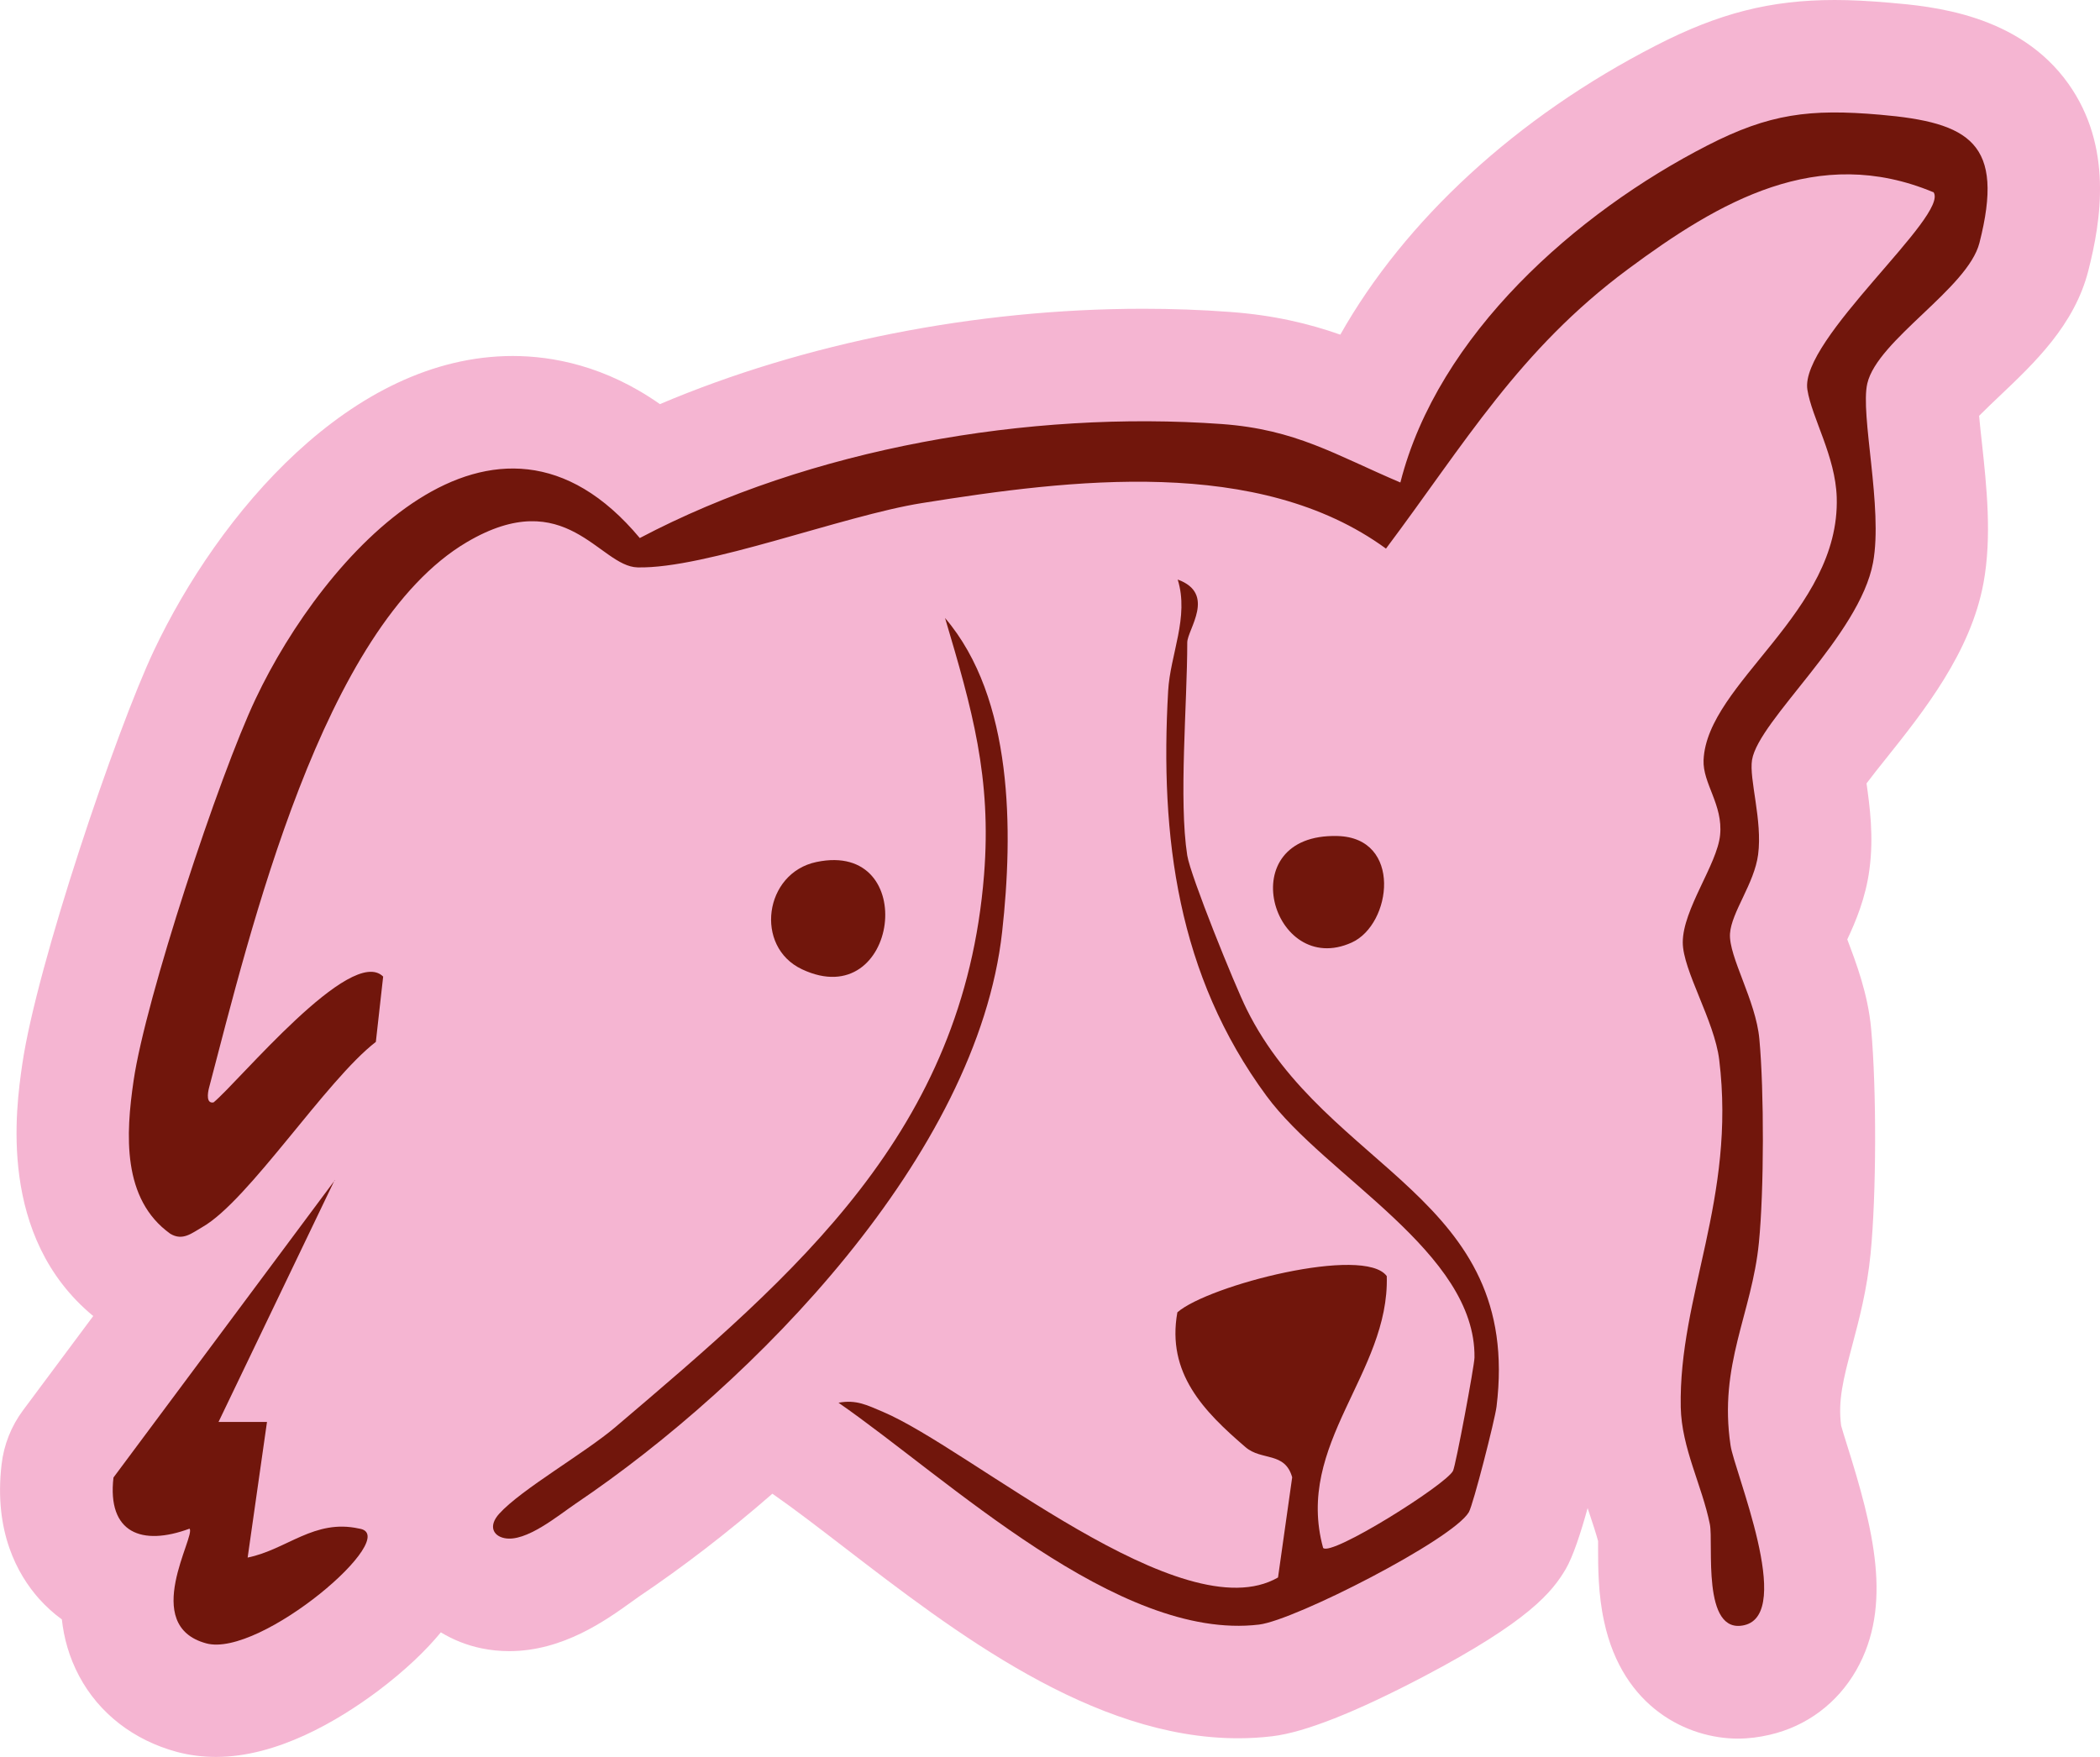
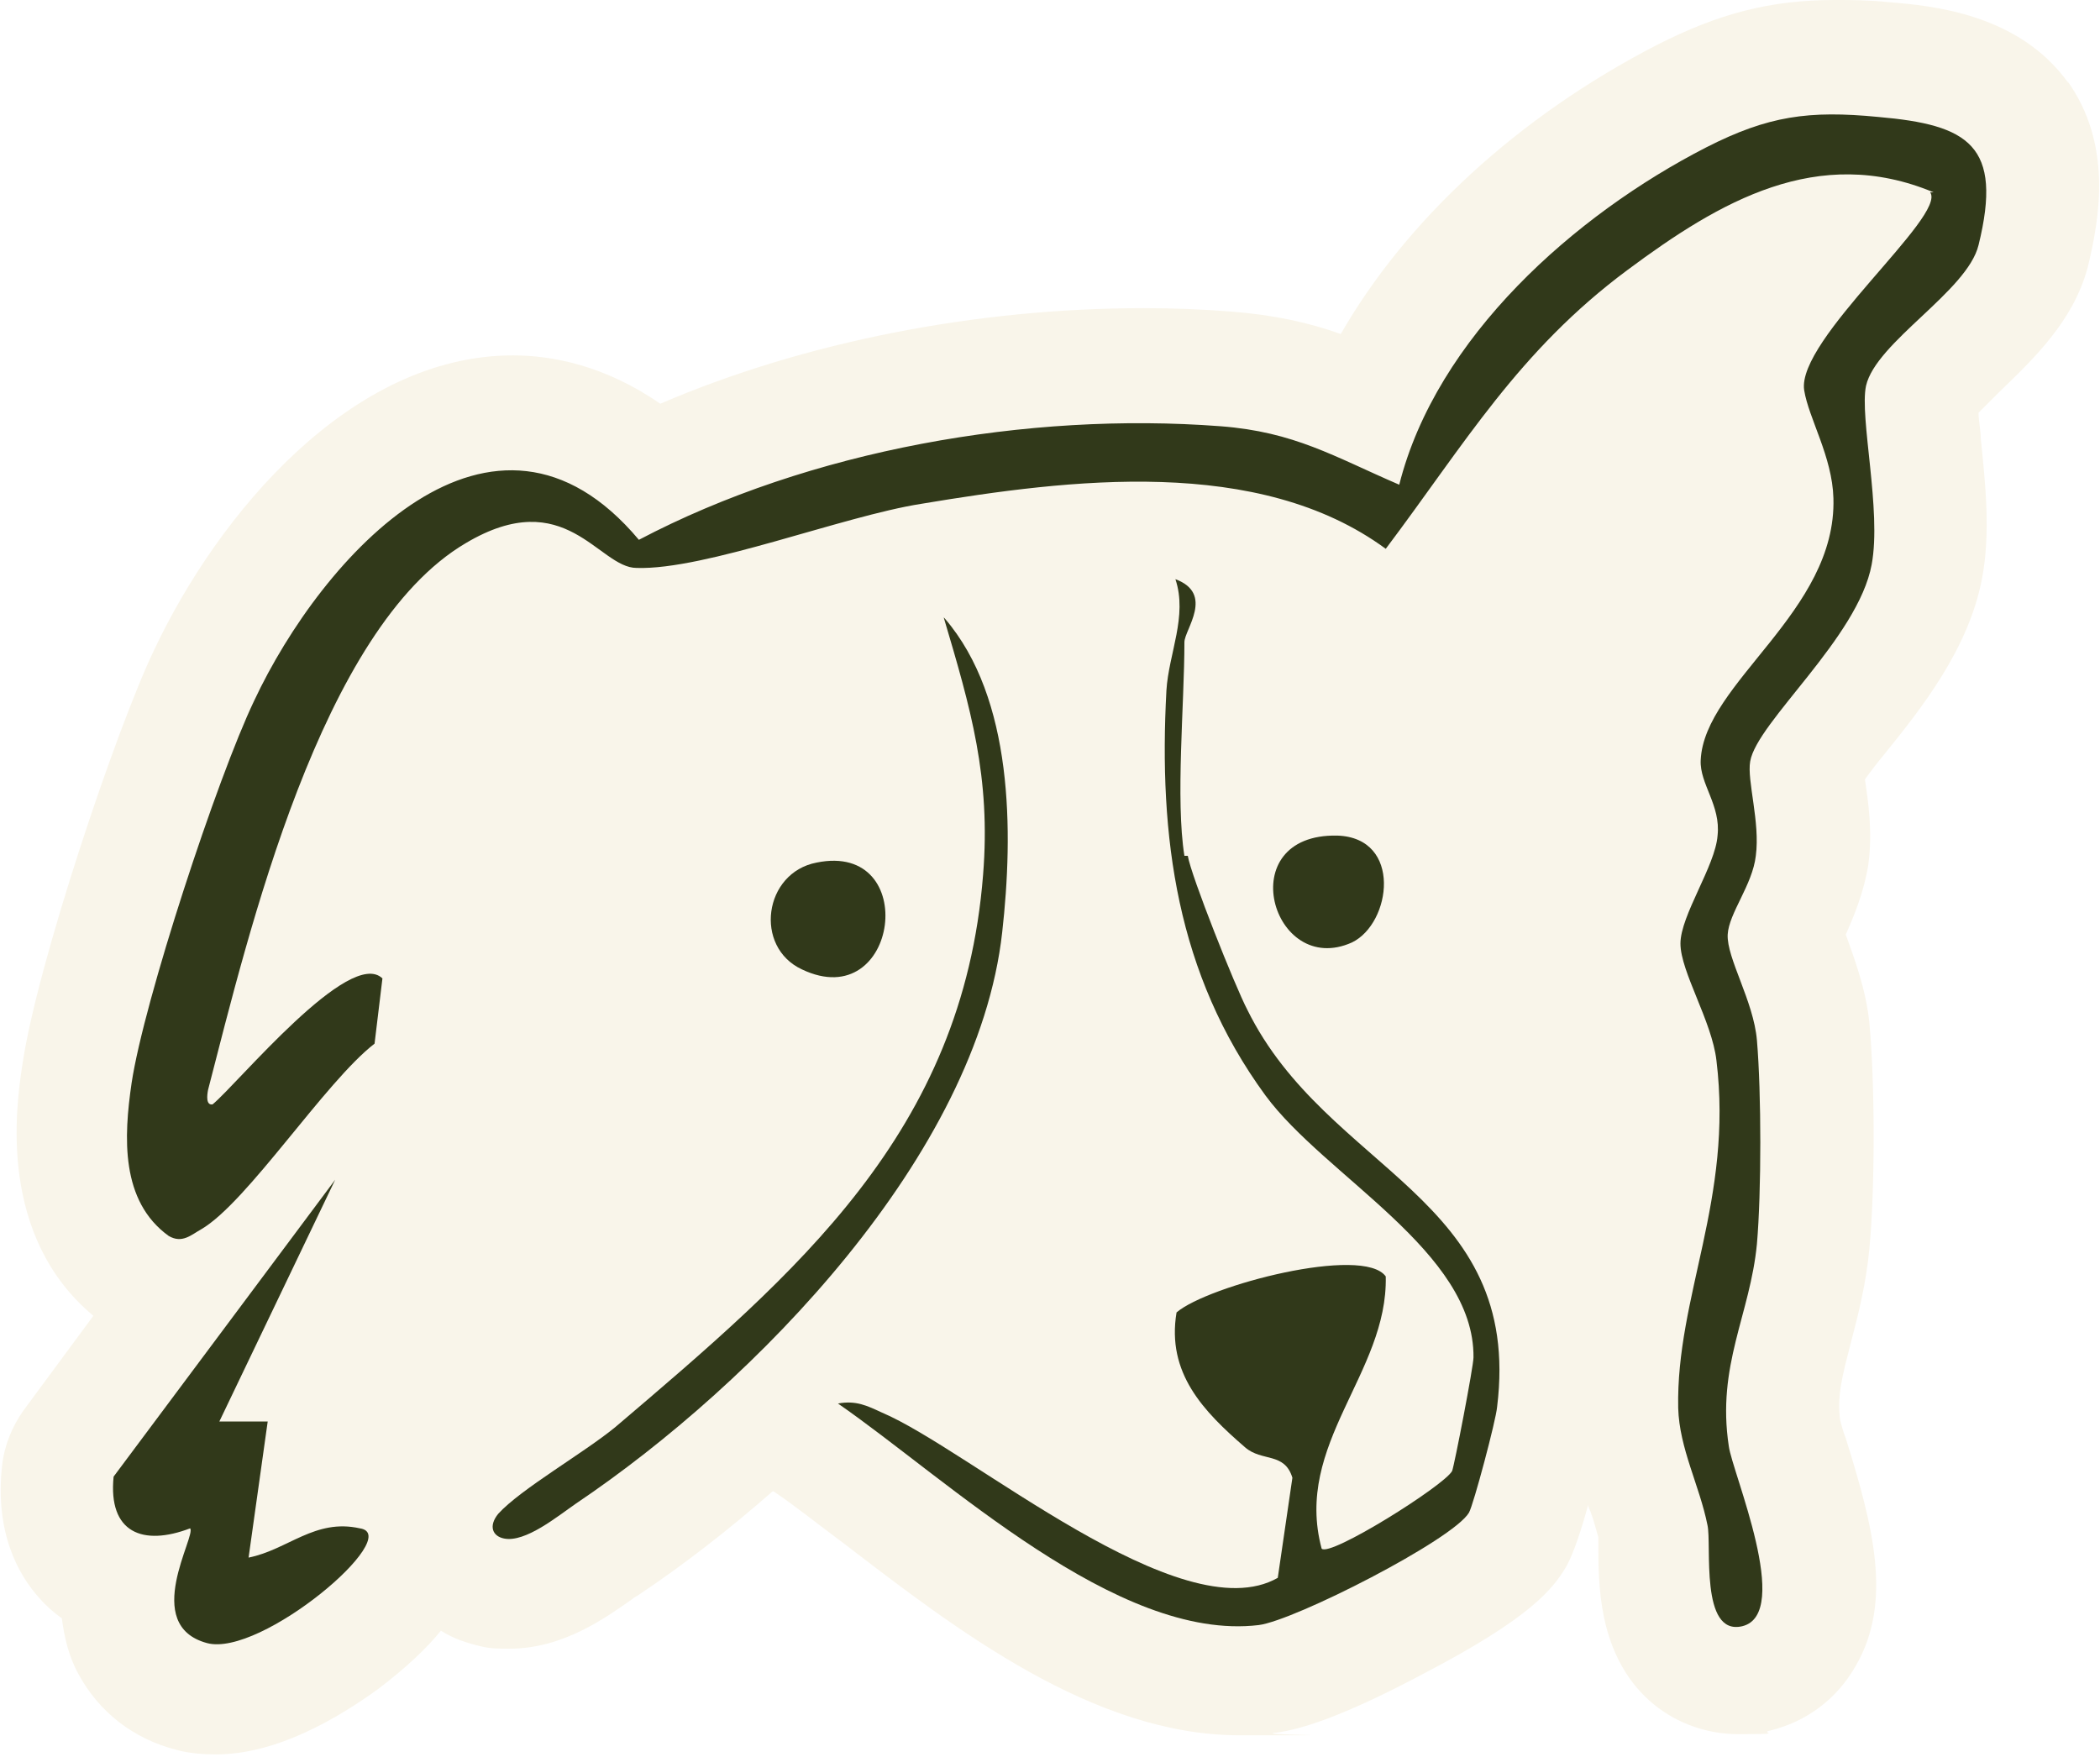
- <svg xmlns="http://www.w3.org/2000/svg" id="Capa_2" data-name="Capa 2" viewBox="0 0 186.73 156.25">
+ <svg xmlns="http://www.w3.org/2000/svg" id="Capa_2" version="1.1" viewBox="0 0 186.7 156.2">
  <defs>
    <style>
-       .cls-1 {
-         fill: #71160c;
+       .st0 {
+         fill: #31391a;
      }

-       .cls-2 {
-         fill: #f5b5d2;
+       .st1 {
+         fill: #f9f5ea;
      }
    </style>
  </defs>
-   <g id="Capa_1-2" data-name="Capa 1">
-     <g>
-       <path class="cls-2" d="M183.92,7.45c-4.42-6.22-12.18-6.89-15.91-7.21-1.86-.16-3.4-.24-4.87-.24-5.7,0-10.3,1.17-15.88,4.04-12.44,6.38-22.35,15.57-28.08,25.72-2.77-.97-5.92-1.74-9.84-2.02-2.51-.19-5.11-.28-7.7-.28-14.9,0-30.17,3.05-42.96,8.48-4.86-3.42-9.58-4.28-13.09-4.28-14.4,0-26.19,14.12-31.91,26.21-3.36,7.12-10.42,27.98-11.7,36.78-.56,3.87-2.22,15.34,6.31,22.39l-6.24,8.38c-1.05,1.41-1.71,3.07-1.91,4.82-.7,6,1.43,9.8,3.33,11.94.62.69,1.3,1.31,2.03,1.84.18,1.64.64,3.35,1.54,5.04,1.76,3.31,4.84,5.7,8.68,6.74,1.11.3,2.29.45,3.49.45h0c5.41,0,10.79-3.18,14.36-5.84,2.52-1.9,4.32-3.65,5.63-5.24,1.09.66,2.3,1.15,3.61,1.42.81.17,1.64.25,2.48.25,4.77,0,8.6-2.75,10.88-4.39.24-.17.45-.33.63-.45,3.86-2.6,7.9-5.69,11.88-9.16.06.04.11.08.17.12,1.78,1.24,3.9,2.87,6.15,4.6,9.87,7.59,22.14,17.03,35.09,17.03,1.02,0,2.04-.06,3.04-.18,2.87-.34,7.4-2.13,13.44-5.3,9.4-4.94,11.46-7.54,12.66-9.58.64-1.1,1.33-3.2,1.94-5.41.07.21.14.43.21.63.28.84.54,1.64.72,2.3v.53c0,1.77,0,4.2.54,6.64,1.65,7.67,7.44,10.4,11.89,10.4.94,0,1.89-.12,2.83-.34,3.29-.76,6.02-2.81,7.7-5.75,3.27-5.74,1.54-12.53-.87-20.17-.16-.52-.38-1.2-.48-1.58-.28-2.21.16-4.01.99-7.13.62-2.33,1.32-4.98,1.63-8.15.52-5.26.54-14.61.05-20-.28-3.12-1.35-5.91-2.12-7.95t0-.01c.73-1.55,1.64-3.69,1.97-6.23.39-2.9.03-5.59-.26-7.64.53-.71,1.21-1.56,1.74-2.22,3.35-4.2,7.52-9.43,8.66-15.6.76-4.12.28-8.6-.15-12.55-.08-.69-.17-1.56-.24-2.32.57-.57,1.29-1.26,1.84-1.78,3.11-2.95,6.64-6.3,7.87-11.12,1.14-4.46,2.2-11.04-1.77-16.63ZM94.87,53.16s0-.01,0-.02h0v.02Z" />
-       <path class="cls-1" d="M171.9,17.09c-10.27-4.28-19.01.81-27.16,6.86-9.66,7.17-14.48,15.47-21.5,24.84-11.32-8.26-28.06-6.16-41.26-4.05-7.04,1.12-19.24,5.86-25.29,5.72-3.4-.08-6.34-7.45-15.17-2.25-12.86,7.57-19.29,34.7-22.94,48.56-.12.47-.25,1.4.41,1.27,2.25-1.85,12.23-14.02,15.08-11.19l-.65,5.81c-4.43,3.41-11.3,14.12-15.43,16.47-.93.53-1.74,1.26-2.85.59-4.3-3.08-3.96-8.85-3.26-13.62,1.06-7.27,7.59-27.07,10.85-33.95,6.04-12.78,21.22-29.81,34.16-14.3,15.15-7.99,34.62-11.37,51.74-10.14,6.61.48,10.08,2.73,15.89,5.2,3.34-13.15,15.63-23.99,27.31-29.98,5.5-2.82,9.09-3.27,15.33-2.73,8.02.69,11.12,2.52,8.85,11.4-1.03,4.05-9.06,8.62-9.97,12.5-.65,2.77,1.41,11.06.51,15.93-1.2,6.49-10.17,14-10.76,17.55-.28,1.69.94,5.38.54,8.42-.34,2.59-2.37,5.11-2.5,7.03-.13,2.05,2.3,5.94,2.61,9.37.43,4.66.42,13.47-.04,18.11-.62,6.33-3.6,10.84-2.52,18.04.34,2.31,5.67,14.94,1.23,15.98-3.83.89-2.73-7.29-3.07-8.97-.7-3.47-2.51-6.76-2.59-10.41-.19-9.9,4.93-18.55,3.42-30.91-.43-3.48-3.24-7.94-3.24-10.43,0-2.95,3.06-6.93,3.32-9.55.27-2.7-1.56-4.59-1.47-6.67.3-6.86,12.15-13.15,11.84-23.35-.11-3.67-2.22-7.09-2.61-9.59-.7-4.45,12.69-15.53,11.21-17.57Z" />
-       <path class="cls-1" d="M105.57,76.08c.28,1.8,4.24,11.59,5.28,13.67,7.12,14.4,24.52,16.61,22.22,35.35-.15,1.19-2.07,8.7-2.46,9.38-1.43,2.44-15.48,9.62-18.66,10-12.55,1.5-27.68-13-37.39-19.73,1.59-.3,2.57.23,3.93.8,7.84,3.32,26.63,19.65,35.15,14.74l1.26-8.91c-.65-2.3-2.73-1.45-4.15-2.68-3.73-3.2-7.03-6.59-6.06-11.99,2.78-2.42,16.63-5.97,18.62-3.22.25,8.64-8.2,14.91-5.66,24.17.71.8,10.91-5.61,11.55-6.85.24-.46,1.9-9.34,1.91-10.08.12-9.38-13.22-16.1-18.49-23.26-7.92-10.75-9.49-23.02-8.75-36.01.18-3.26,1.89-6.58.85-9.92,3.46,1.26.85,4.46.85,5.6,0,5.45-.77,14,0,18.95Z" />
-       <path class="cls-1" d="M29.76,104.94l-10.33,21.52h4.31s-1.72,12.06-1.72,12.06c3.49-.71,5.93-3.46,9.9-2.58,4.01.56-8.76,11.52-13.58,10.21-5.91-1.6-.88-9.6-1.49-10.2-4.24,1.57-7.33.39-6.76-4.55l19.69-26.45Z" />
-       <path class="cls-1" d="M84.04,54.97c6.08,7.12,6.06,19,5.07,27.9-2.2,19.84-22.03,40.13-37.89,50.83-1.57,1.06-4.46,3.49-6.37,3.09-1.02-.21-1.43-1.1-.46-2.17,1.97-2.18,7.62-5.39,10.36-7.73,16.1-13.69,30.93-26.23,32.75-49.08.69-8.68-1.07-14.77-3.47-22.86Z" />
-       <path class="cls-1" d="M72.6,76.66c9.29-1.95,7.3,13.59-1.29,9.54-4.26-2.01-3.36-8.57,1.29-9.54Z" />
-       <path class="cls-1" d="M118.93,74.35c5.79.15,4.83,7.85,1.27,9.47-7.08,3.21-10.81-9.72-1.27-9.47Z" />
-     </g>
-   </g>
+   <path class="st1" d="M183.9,7.4c-4.4-6.2-12.2-6.9-15.9-7.2C166.1,0,164.6,0,163.1,0,157.4,0,152.8,1.2,147.3,4c-12.4,6.4-22.3,15.6-28.1,25.7-2.8-1-5.9-1.7-9.8-2-2.5-.2-5.1-.3-7.7-.3-14.9,0-30.2,3-43,8.5-4.9-3.4-9.6-4.3-13.1-4.3-14.4,0-26.2,14.1-31.9,26.2-3.4,7.1-10.4,28-11.7,36.8-.6,3.9-2.2,15.3,6.3,22.4l-6.2,8.4c-1,1.4-1.7,3.1-1.9,4.8-.7,6,1.4,9.8,3.3,11.9.6.7,1.3,1.3,2,1.8.2,1.6.6,3.4,1.5,5,1.8,3.3,4.8,5.7,8.7,6.7,1.1.3,2.3.4,3.5.4h0c5.4,0,10.8-3.2,14.4-5.8,2.5-1.9,4.3-3.6,5.6-5.2,1.1.7,2.3,1.1,3.6,1.4.8.2,1.6.2,2.5.2,4.8,0,8.6-2.8,10.9-4.4.2-.2.5-.3.6-.4,3.9-2.6,7.9-5.7,11.9-9.2,0,0,.1,0,.2.1,1.8,1.2,3.9,2.9,6.2,4.6,9.9,7.6,22.1,17,35.1,17s2,0,3-.2c2.9-.3,7.4-2.1,13.4-5.3,9.4-4.9,11.5-7.5,12.7-9.6.6-1.1,1.3-3.2,1.9-5.4,0,.2.1.4.2.6.3.8.5,1.6.7,2.3v.5c0,1.8,0,4.2.5,6.6,1.6,7.7,7.4,10.4,11.9,10.4s1.9-.1,2.8-.3c3.3-.8,6-2.8,7.7-5.8,3.3-5.7,1.5-12.5-.9-20.2-.2-.5-.4-1.2-.5-1.6-.3-2.2.2-4,1-7.1.6-2.3,1.3-5,1.6-8.2.5-5.3.5-14.6,0-20-.3-3.1-1.4-5.9-2.1-7.9q-.5-1.4,0,0c.7-1.6,1.6-3.7,2-6.2.4-2.9,0-5.6-.3-7.6.5-.7,1.2-1.6,1.7-2.2,3.4-4.2,7.5-9.4,8.7-15.6.8-4.1.3-8.6-.1-12.5,0-.7-.2-1.6-.2-2.3.6-.6,1.3-1.3,1.8-1.8,3.1-3,6.6-6.3,7.9-11.1,1.1-4.5,2.2-11-1.8-16.6h0ZM94.9,53.2h0s0,0,0,0Z" />
+   <path class="st0" d="M171.9,17.1c-10.3-4.3-19,.8-27.2,6.9-9.7,7.2-14.5,15.5-21.5,24.8-11.3-8.3-28.1-6.2-41.3-4-7,1.1-19.2,5.9-25.3,5.7-3.4,0-6.3-7.5-15.2-2.2-12.9,7.6-19.3,34.7-22.9,48.6-.1.5-.2,1.4.4,1.3,2.2-1.8,12.2-14,15.1-11.2l-.7,5.8c-4.4,3.4-11.3,14.1-15.4,16.5-.9.5-1.7,1.3-2.9.6-4.3-3.1-4-8.8-3.3-13.6,1.1-7.3,7.6-27.1,10.9-34,6-12.8,21.2-29.8,34.2-14.3,15.2-8,34.6-11.4,51.7-10.1,6.6.5,10.1,2.7,15.9,5.2,3.3-13.1,15.6-24,27.3-30,5.5-2.8,9.1-3.3,15.3-2.7,8,.7,11.1,2.5,8.9,11.4-1,4.1-9.1,8.6-10,12.5-.6,2.8,1.4,11.1.5,15.9-1.2,6.5-10.2,14-10.8,17.5-.3,1.7.9,5.4.5,8.4-.3,2.6-2.4,5.1-2.5,7-.1,2.1,2.3,5.9,2.6,9.4.4,4.7.4,13.5,0,18.1-.6,6.3-3.6,10.8-2.5,18,.3,2.3,5.7,14.9,1.2,16-3.8.9-2.7-7.3-3.1-9-.7-3.5-2.5-6.8-2.6-10.4-.2-9.9,4.9-18.6,3.4-30.9-.4-3.5-3.2-7.9-3.2-10.4s3.1-6.9,3.3-9.6c.3-2.7-1.6-4.6-1.5-6.7.3-6.9,12.1-13.2,11.8-23.3-.1-3.7-2.2-7.1-2.6-9.6-.7-4.5,12.7-15.5,11.2-17.6h0Z" />
+   <path class="st0" d="M105.6,76.1c.3,1.8,4.2,11.6,5.3,13.7,7.1,14.4,24.5,16.6,22.2,35.3-.1,1.2-2.1,8.7-2.5,9.4-1.4,2.4-15.5,9.6-18.7,10-12.6,1.5-27.7-13-37.4-19.7,1.6-.3,2.6.2,3.9.8,7.8,3.3,26.6,19.6,35.2,14.7l1.3-8.9c-.7-2.3-2.7-1.4-4.2-2.7-3.7-3.2-7-6.6-6.1-12,2.8-2.4,16.6-6,18.6-3.2.2,8.6-8.2,14.9-5.7,24.2.7.8,10.9-5.6,11.6-6.9.2-.5,1.9-9.3,1.9-10.1.1-9.4-13.2-16.1-18.5-23.3-7.9-10.8-9.5-23-8.8-36,.2-3.3,1.9-6.6.8-9.9,3.5,1.3.8,4.5.8,5.6,0,5.5-.8,14,0,19h0Z" />
+   <path class="st0" d="M29.8,104.9l-10.3,21.5h4.3l-1.7,12.1c3.5-.7,5.9-3.5,9.9-2.6,4,.6-8.8,11.5-13.6,10.2-5.9-1.6-.9-9.6-1.5-10.2-4.2,1.6-7.3.4-6.8-4.6l19.7-26.4h0Z" />
+   <path class="st0" d="M84,55c6.1,7.1,6.1,19,5.1,27.9-2.2,19.8-22,40.1-37.9,50.8-1.6,1.1-4.5,3.5-6.4,3.1-1-.2-1.4-1.1-.5-2.2,2-2.2,7.6-5.4,10.4-7.7,16.1-13.7,30.9-26.2,32.7-49.1.7-8.7-1.1-14.8-3.5-22.9h0Z" />
+   <path class="st0" d="M72.6,76.7c9.3-1.9,7.3,13.6-1.3,9.5-4.3-2-3.4-8.6,1.3-9.5Z" />
+   <path class="st0" d="M118.9,74.3c5.8.2,4.8,7.8,1.3,9.5-7.1,3.2-10.8-9.7-1.3-9.5Z" />
</svg>
